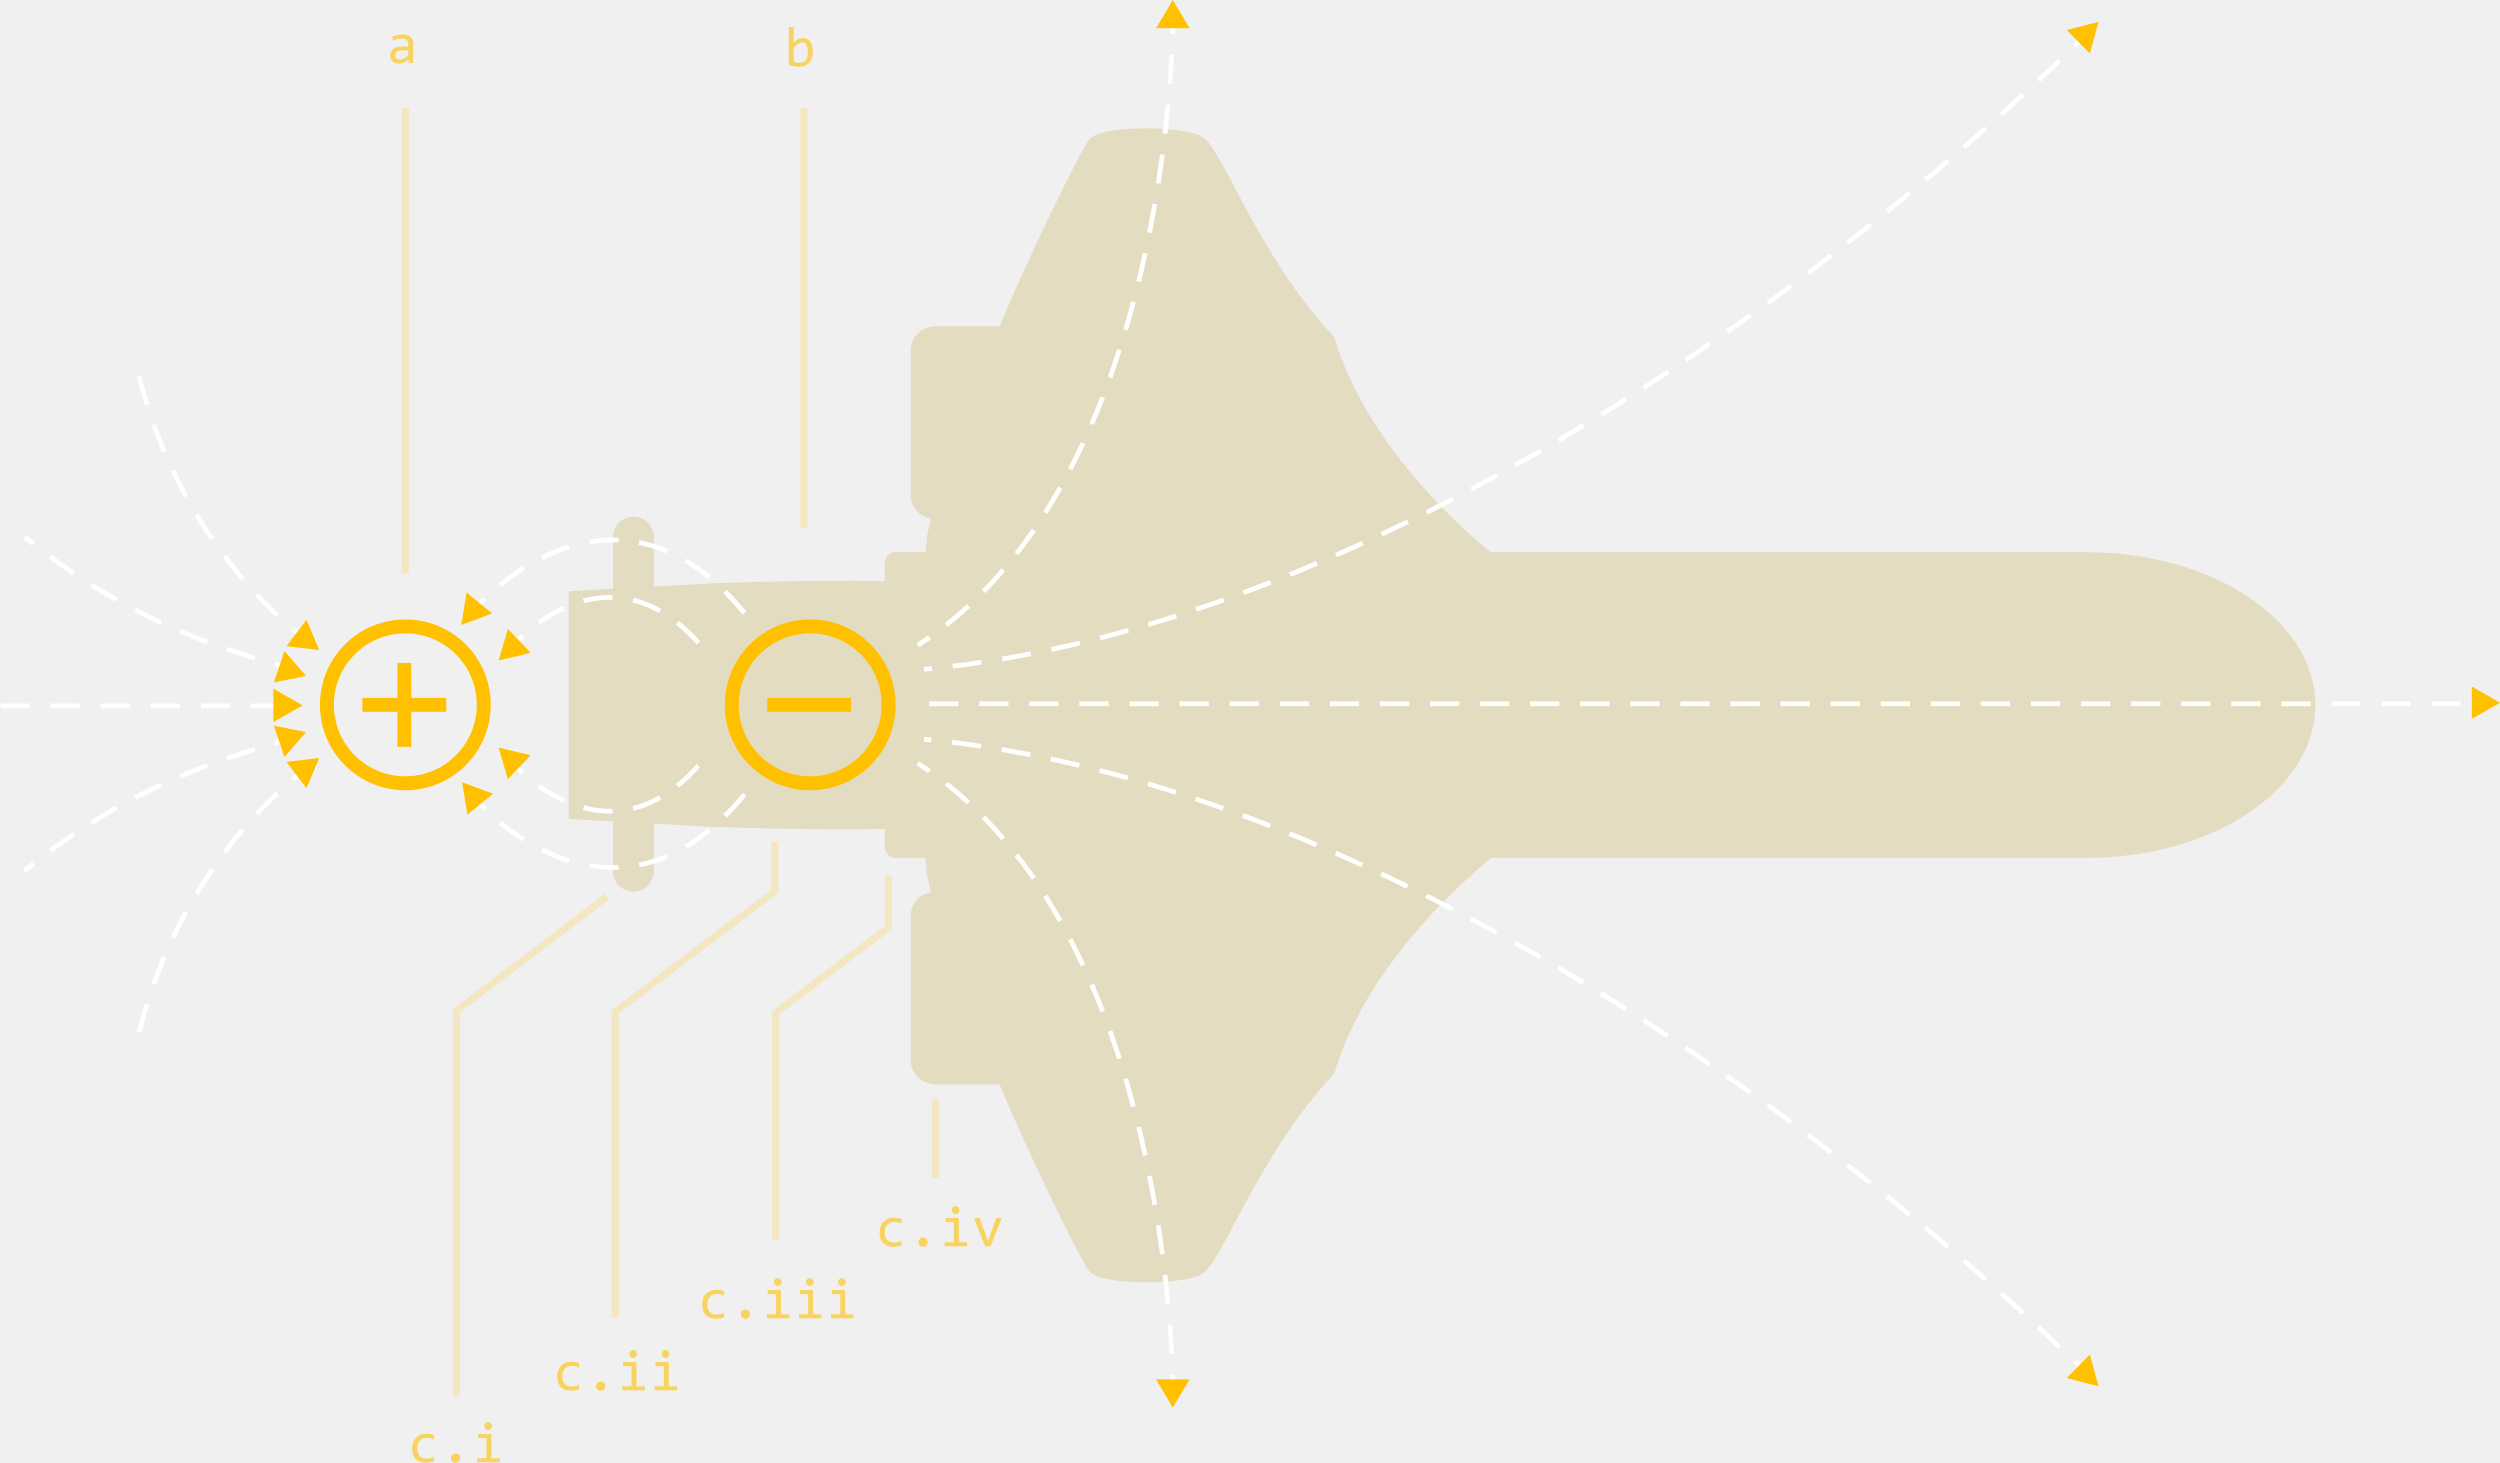
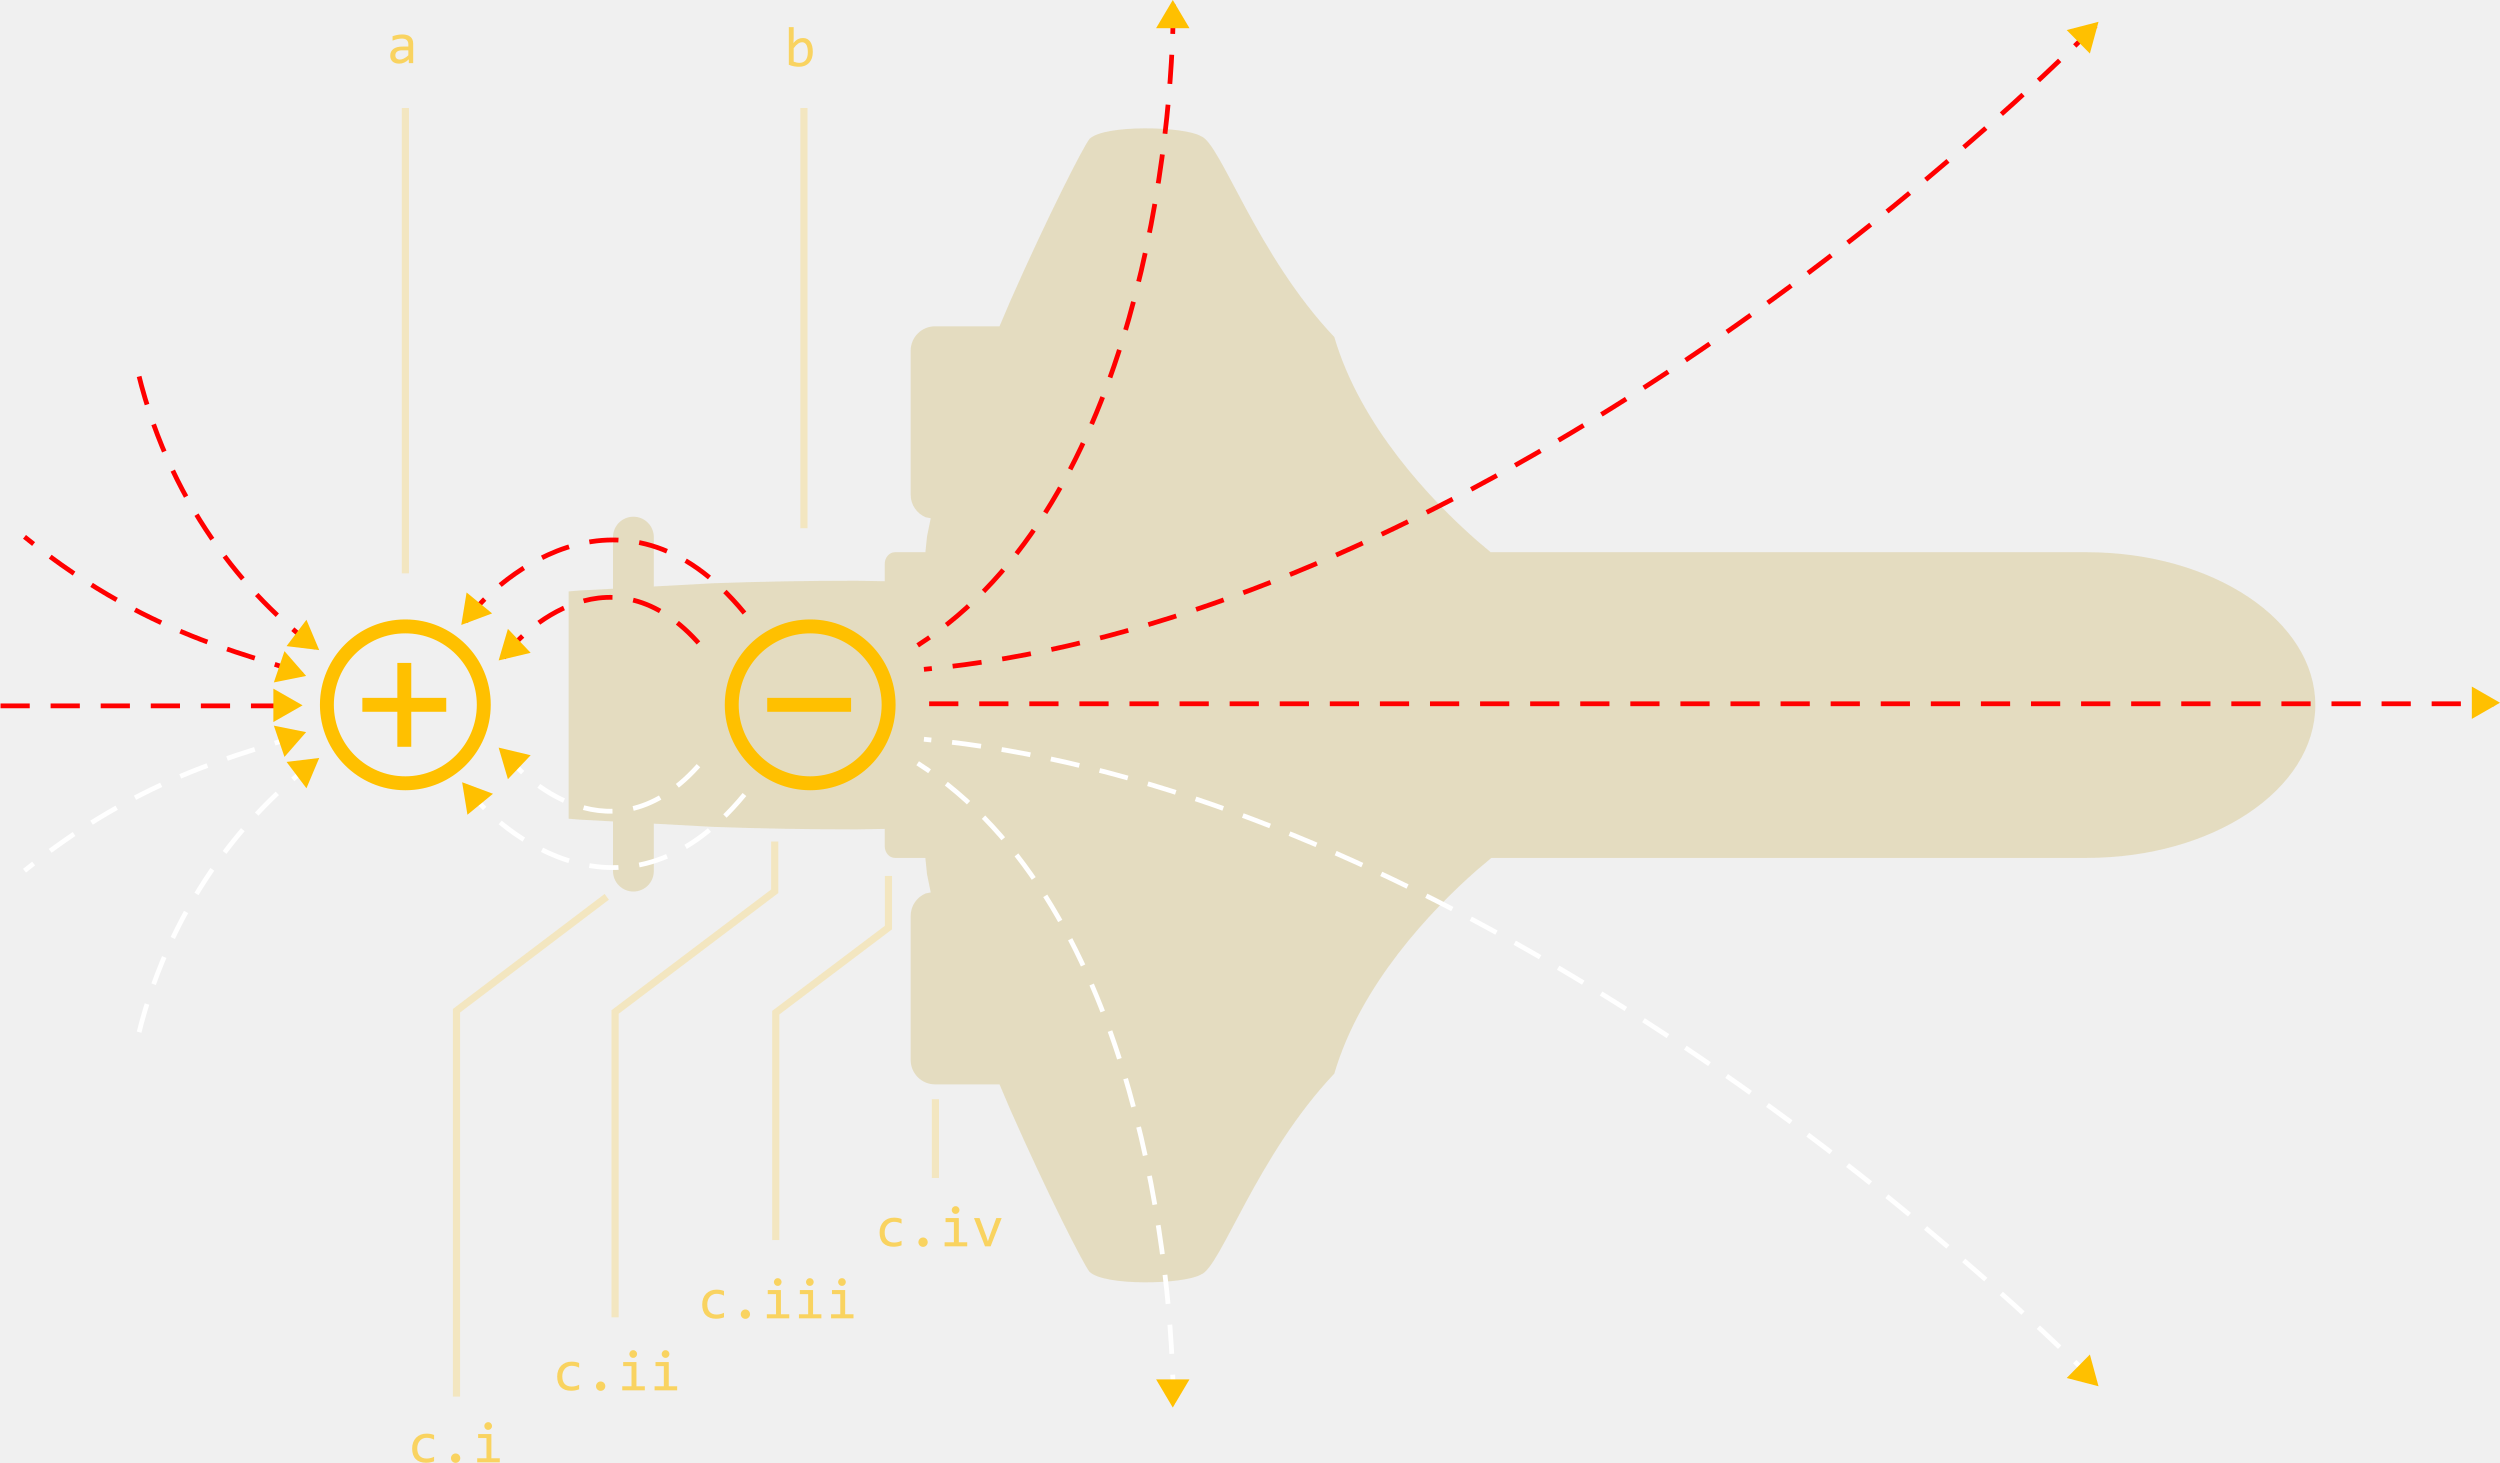
<svg xmlns="http://www.w3.org/2000/svg" width="2396" height="1402" xml:space="preserve" overflow="hidden">
  <style>
  .flux {
    stroke-dasharray: 28 20;
    animation: flux-move 6s linear infinite;
  }

  @keyframes flux-move {
    from { stroke-dashoffset: 0; }
    to   { stroke-dashoffset: -288; }
  }
</style>
  <defs>
    <clipPath id="clip0">
      <rect x="424" y="564" width="2396" height="1402" />
    </clipPath>
  </defs>
  <g clip-path="url(#clip0)" transform="translate(-424 -564)">
    <path d="M1167.5 1752.5 1167.5 1534.53 1275.5 1452.97 1275.5 1403.5" stroke="#FFC000" stroke-width="6.875" stroke-miterlimit="8" stroke-opacity="0.2" fill="none" fill-rule="evenodd" />
    <path d="M1013.5 1826.5 1013.5 1533.89 1166.5 1418.18 1166.5 1370.5" stroke="#FFC000" stroke-width="6.875" stroke-miterlimit="8" stroke-opacity="0.2" fill="none" fill-rule="evenodd" />
    <path d="M861.5 1902.5 861.5 1532.68 1005.5 1423.5" stroke="#FFC000" stroke-width="6.875" stroke-miterlimit="8" stroke-opacity="0.2" fill="none" fill-rule="evenodd" />
    <path d="M2643 1239.73C2643 1320.63 2544.92 1386.22 2423.94 1386.22L2423.86 1386.21 2423.82 1386.22 1853.31 1386.22 1839.43 1397.93C1795.42 1436.61 1727.78 1507.76 1702.82 1592.94 1628.37 1671.52 1593.75 1778.92 1575.06 1785.47 1566.92 1790.27 1543.7 1793.11 1520.76 1793 1497.82 1792.89 1475.17 1789.83 1468.16 1782.85 1462.19 1775.48 1427.7 1707.68 1392.49 1628.01L1381.94 1603.27 1320.17 1603.27C1307.25 1603.27 1296.78 1592.8 1296.78 1579.89L1296.78 1441.84C1296.78 1432.16 1302.67 1423.85 1311.06 1420.3L1316.02 1419.3 1312.47 1401.95 1310.85 1386.22 1281.69 1386.22C1276.29 1386.22 1271.92 1381.17 1271.92 1374.95L1271.92 1358.41 1244.58 1358.89C1197.55 1358.89 1151.65 1358.06 1107.31 1356.47L1050.61 1353.39 1050.61 1398.9C1050.61 1409.7 1041.85 1418.46 1031.05 1418.46 1020.25 1418.46 1011.49 1409.7 1011.49 1398.9L1011.49 1351.27 979.452 1349.53 969 1348.65 969 1130.82 979.452 1129.94 1011.49 1128.2 1011.49 1078.77C1011.49 1067.96 1020.25 1059.21 1031.05 1059.21 1041.85 1059.21 1050.61 1067.96 1050.61 1078.77L1050.61 1126.07 1107.31 1123C1151.65 1121.41 1197.55 1120.57 1244.58 1120.57L1271.92 1121.06 1271.92 1104.52C1271.92 1098.3 1276.29 1093.25 1281.69 1093.25L1310.9 1093.25 1312.47 1078.05 1316.02 1060.7 1311.06 1059.7C1302.67 1056.15 1296.78 1047.84 1296.78 1038.16L1296.78 900.11C1296.78 887.196 1307.25 876.728 1320.17 876.728L1381.94 876.728 1392.49 851.989C1427.7 772.319 1462.19 704.52 1468.16 697.153 1482.18 683.183 1558.78 684.929 1575.06 694.533 1593.75 701.082 1628.37 808.476 1702.82 887.057 1727.78 972.241 1795.42 1043.39 1839.43 1082.07L1852.68 1093.25 2423.82 1093.25 2423.86 1093.26 2423.94 1093.25C2544.92 1093.25 2643 1158.83 2643 1239.73Z" fill="#B88C00" fill-rule="evenodd" fill-opacity="0.2" />
    <path d="M812.5 667.5 812.5 1113.5" stroke="#FFC000" stroke-width="6.875" stroke-miterlimit="8" stroke-opacity="0.2" fill="none" fill-rule="evenodd" />
    <path d="M1194.5 667.5 1194.5 1070.26" stroke="#FFC000" stroke-width="6.875" stroke-miterlimit="8" stroke-opacity="0.2" fill="none" fill-rule="evenodd" />
    <path d="M0 0 0 75.47" stroke="#FFC000" stroke-width="6.875" stroke-miterlimit="8" stroke-opacity="0.2" fill="none" fill-rule="evenodd" transform="matrix(1 0 0 -1 1320.5 1692.97)" />
    <path d="M1192.73 604.48C1192.14 604.48 1191.54 604.573 1190.94 604.76 1190.33 604.947 1189.7 605.258 1189.05 605.693 1188.39 606.129 1187.71 606.707 1186.98 607.427 1186.26 608.147 1185.49 609.04 1184.66 610.107L1184.66 623.093C1185.58 623.449 1186.51 623.729 1187.45 623.933 1188.4 624.138 1189.3 624.24 1190.16 624.24 1191.23 624.24 1192.26 624.071 1193.23 623.733 1194.2 623.396 1195.06 622.831 1195.8 622.04 1196.54 621.249 1197.13 620.2 1197.57 618.893 1198.01 617.587 1198.23 615.964 1198.23 614.027 1198.23 612.622 1198.13 611.333 1197.92 610.16 1197.71 608.987 1197.39 607.982 1196.94 607.147 1196.5 606.311 1195.92 605.658 1195.23 605.187 1194.53 604.716 1193.7 604.48 1192.73 604.48ZM1180 590 1184.66 590 1184.66 600.373 1184.45 605.333C1185.79 603.538 1187.22 602.271 1188.75 601.534 1190.28 600.796 1191.92 600.427 1193.67 600.427 1195.21 600.427 1196.56 600.747 1197.72 601.387 1198.88 602.027 1199.85 602.929 1200.64 604.093 1201.43 605.258 1202.02 606.662 1202.41 608.307 1202.8 609.951 1203 611.787 1203 613.813 1203 616.035 1202.69 618.022 1202.08 619.773 1201.46 621.524 1200.58 623.009 1199.45 624.227 1198.31 625.444 1196.93 626.378 1195.31 627.026 1193.68 627.675 1191.85 628 1189.81 628 1188.22 628 1186.59 627.849 1184.93 627.547 1183.27 627.244 1181.63 626.764 1180 626.107Z" fill="#FFC000" fill-rule="evenodd" fill-opacity="0.6" />
    <path d="M809.478 612.212C808.327 612.212 807.335 612.328 806.502 612.562 805.67 612.795 804.988 613.127 804.456 613.558 803.925 613.989 803.531 614.505 803.274 615.106 803.017 615.707 802.889 616.385 802.889 617.138 802.889 617.659 802.969 618.157 803.128 618.633 803.287 619.108 803.544 619.53 803.898 619.898 804.253 620.266 804.713 620.558 805.28 620.773 805.847 620.988 806.538 621.096 807.353 621.096 808.415 621.096 809.633 620.769 811.006 620.114 812.379 619.458 813.827 618.422 815.35 617.004L815.35 612.212ZM809.584 597C811.196 597 812.649 597.18 813.942 597.539 815.235 597.898 816.329 598.445 817.223 599.181 818.118 599.917 818.804 600.841 819.282 601.954 819.761 603.067 820 604.377 820 605.885L820 624.516 815.855 624.516 815.749 620.881C814.296 622.335 812.822 623.385 811.325 624.031 809.828 624.677 808.256 625 806.608 625 805.085 625 803.783 624.802 802.703 624.408 801.622 624.013 800.732 623.47 800.033 622.779 799.333 622.088 798.819 621.276 798.491 620.342 798.164 619.409 798 618.395 798 617.3 798 614.59 798.996 612.467 800.989 610.933 802.982 609.398 805.926 608.631 809.823 608.631L815.35 608.631 815.35 606.262C815.35 604.664 814.845 603.385 813.836 602.425 812.826 601.465 811.285 600.985 809.212 600.985 807.707 600.985 806.223 601.155 804.762 601.497 803.301 601.837 801.791 602.322 800.232 602.95L800.232 598.723C800.816 598.508 801.467 598.297 802.185 598.091 802.902 597.884 803.659 597.7 804.456 597.539 805.253 597.377 806.086 597.247 806.954 597.148 807.822 597.05 808.699 597 809.584 597Z" fill="#FFC000" fill-rule="evenodd" fill-opacity="0.6" />
    <path d="M860.664 1957C861.274 1957 861.852 1957.12 862.399 1957.35 862.946 1957.59 863.421 1957.91 863.824 1958.32 864.228 1958.74 864.546 1959.22 864.779 1959.77 865.012 1960.32 865.129 1960.91 865.129 1961.54 865.129 1962.15 865.012 1962.73 864.779 1963.27 864.546 1963.81 864.228 1964.28 863.824 1964.69 863.421 1965.09 862.946 1965.41 862.399 1965.65 861.852 1965.88 861.274 1966 860.664 1966 860.036 1966 859.453 1965.88 858.915 1965.65 858.378 1965.41 857.907 1965.09 857.503 1964.69 857.1 1964.28 856.782 1963.81 856.549 1963.27 856.315 1962.73 856.199 1962.15 856.199 1961.54 856.199 1960.91 856.315 1960.32 856.549 1959.77 856.782 1959.22 857.1 1958.74 857.503 1958.32 857.907 1957.91 858.378 1957.59 858.915 1957.35 859.453 1957.12 860.036 1957 860.664 1957ZM882.235 1938.38 894.958 1938.38 894.958 1961.59 903 1961.59 903 1965.51 881.348 1965.51 881.348 1961.59 890.224 1961.59 890.224 1942.27 882.235 1942.27ZM832.61 1938C834.009 1938 835.318 1938.1 836.537 1938.3 837.756 1938.5 838.922 1938.82 840.034 1939.27L840.034 1943.76C838.868 1943.14 837.68 1942.7 836.47 1942.42 835.259 1942.14 834.009 1942 832.718 1942 831.516 1942 830.382 1942.23 829.315 1942.69 828.248 1943.15 827.311 1943.81 826.504 1944.68 825.698 1945.54 825.061 1946.59 824.595 1947.84 824.128 1949.08 823.895 1950.49 823.895 1952.05 823.895 1955.33 824.689 1957.79 826.276 1959.42 827.863 1961.05 830.064 1961.86 832.879 1961.86 834.152 1961.86 835.385 1961.72 836.577 1961.43 837.77 1961.14 838.922 1960.71 840.034 1960.14L840.034 1964.51C838.814 1964.98 837.564 1965.33 836.282 1965.55 835 1965.78 833.677 1965.89 832.314 1965.89 828.046 1965.89 824.761 1964.73 822.456 1962.41 820.152 1960.08 819 1956.68 819 1952.22 819 1950.07 819.332 1948.13 819.995 1946.38 820.659 1944.63 821.591 1943.14 822.793 1941.89 823.994 1940.65 825.429 1939.69 827.096 1939.01 828.764 1938.34 830.602 1938 832.61 1938ZM891.864 1927C892.385 1927 892.869 1927.09 893.317 1927.28 893.765 1927.47 894.155 1927.74 894.487 1928.08 894.819 1928.42 895.079 1928.82 895.267 1929.26 895.455 1929.7 895.549 1930.18 895.549 1930.7 895.549 1931.21 895.455 1931.68 895.267 1932.14 895.079 1932.59 894.819 1932.98 894.487 1933.32 894.155 1933.67 893.765 1933.93 893.317 1934.12 892.869 1934.31 892.385 1934.41 891.864 1934.41 891.345 1934.41 890.86 1934.31 890.412 1934.12 889.964 1933.93 889.574 1933.67 889.242 1933.32 888.91 1932.98 888.65 1932.59 888.462 1932.14 888.274 1931.68 888.18 1931.21 888.18 1930.7 888.18 1930.18 888.274 1929.7 888.462 1929.26 888.65 1928.82 888.91 1928.42 889.242 1928.08 889.574 1927.74 889.964 1927.47 890.412 1927.28 890.86 1927.09 891.345 1927 891.864 1927Z" fill="#FFC000" fill-rule="evenodd" fill-opacity="0.6" />
    <path d="M999.669 1888C1000.28 1888 1000.86 1888.12 1001.4 1888.35 1001.95 1888.59 1002.43 1888.91 1002.83 1889.32 1003.23 1889.74 1003.55 1890.22 1003.78 1890.77 1004.02 1891.32 1004.13 1891.91 1004.13 1892.54 1004.13 1893.15 1004.02 1893.73 1003.78 1894.27 1003.55 1894.81 1003.23 1895.28 1002.83 1895.69 1002.43 1896.09 1001.95 1896.41 1001.4 1896.65 1000.86 1896.88 1000.28 1897 999.669 1897 999.041 1897 998.459 1896.88 997.921 1896.65 997.382 1896.41 996.912 1896.09 996.508 1895.69 996.105 1895.28 995.786 1894.81 995.553 1894.27 995.32 1893.73 995.204 1893.15 995.204 1892.54 995.204 1891.91 995.32 1891.32 995.553 1890.77 995.786 1890.22 996.105 1889.74 996.508 1889.32 996.912 1888.91 997.382 1888.59 997.921 1888.35 998.459 1888.12 999.041 1888 999.669 1888ZM1052.23 1869.38 1064.96 1869.38 1064.96 1892.59 1073 1892.59 1073 1896.51 1051.35 1896.51 1051.35 1892.59 1060.22 1892.59 1060.22 1873.27 1052.23 1873.27ZM1021.24 1869.38 1033.97 1869.38 1033.97 1892.59 1042.01 1892.59 1042.01 1896.51 1020.36 1896.51 1020.36 1892.59 1029.23 1892.59 1029.23 1873.27 1021.24 1873.27ZM971.612 1869C973.011 1869 974.32 1869.1 975.539 1869.3 976.759 1869.5 977.924 1869.82 979.036 1870.27L979.036 1874.76C977.871 1874.14 976.683 1873.7 975.472 1873.42 974.261 1873.14 973.011 1873 971.719 1873 970.518 1873 969.384 1873.23 968.316 1873.69 967.249 1874.15 966.312 1874.81 965.505 1875.68 964.698 1876.54 964.062 1877.59 963.595 1878.84 963.129 1880.08 962.896 1881.49 962.896 1883.05 962.896 1886.33 963.69 1888.79 965.277 1890.42 966.864 1892.05 969.065 1892.87 971.881 1892.87 973.154 1892.87 974.387 1892.72 975.58 1892.43 976.772 1892.14 977.924 1891.71 979.036 1891.14L979.036 1895.51C977.817 1895.98 976.566 1896.33 975.284 1896.55 974.001 1896.78 972.679 1896.89 971.316 1896.89 967.048 1896.89 963.761 1895.73 961.457 1893.41 959.152 1891.08 958 1887.68 958 1883.22 958 1881.07 958.332 1879.13 958.995 1877.38 959.659 1875.63 960.592 1874.14 961.793 1872.89 962.995 1871.65 964.429 1870.69 966.097 1870.01 967.765 1869.34 969.603 1869 971.612 1869ZM1061.86 1858C1062.38 1858 1062.87 1858.09 1063.32 1858.28 1063.76 1858.47 1064.15 1858.74 1064.49 1859.08 1064.82 1859.42 1065.08 1859.82 1065.27 1860.26 1065.45 1860.7 1065.55 1861.18 1065.55 1861.7 1065.55 1862.21 1065.45 1862.68 1065.27 1863.13 1065.08 1863.59 1064.82 1863.98 1064.49 1864.32 1064.15 1864.67 1063.76 1864.93 1063.32 1865.12 1062.87 1865.31 1062.38 1865.41 1061.86 1865.41 1061.34 1865.41 1060.86 1865.31 1060.41 1865.12 1059.96 1864.93 1059.57 1864.67 1059.24 1864.32 1058.91 1863.98 1058.65 1863.59 1058.46 1863.13 1058.27 1862.68 1058.18 1862.21 1058.18 1861.7 1058.18 1861.18 1058.27 1860.7 1058.46 1860.26 1058.65 1859.82 1058.91 1859.42 1059.24 1859.08 1059.57 1858.74 1059.96 1858.47 1060.41 1858.28 1060.86 1858.09 1061.34 1858 1061.86 1858ZM1030.87 1858C1031.39 1858 1031.88 1858.09 1032.33 1858.28 1032.77 1858.47 1033.16 1858.74 1033.5 1859.08 1033.83 1859.42 1034.09 1859.82 1034.28 1860.26 1034.46 1860.7 1034.56 1861.18 1034.56 1861.7 1034.56 1862.21 1034.46 1862.68 1034.28 1863.13 1034.09 1863.59 1033.83 1863.98 1033.5 1864.32 1033.16 1864.67 1032.77 1864.93 1032.33 1865.12 1031.88 1865.31 1031.39 1865.41 1030.87 1865.41 1030.35 1865.41 1029.87 1865.31 1029.42 1865.12 1028.97 1864.93 1028.58 1864.67 1028.25 1864.32 1027.92 1863.98 1027.66 1863.59 1027.47 1863.13 1027.28 1862.68 1027.19 1862.21 1027.19 1861.7 1027.19 1861.18 1027.28 1860.7 1027.47 1860.26 1027.66 1859.82 1027.92 1859.42 1028.25 1859.08 1028.58 1858.74 1028.97 1858.47 1029.42 1858.28 1029.87 1858.09 1030.35 1858 1030.87 1858Z" fill="#FFC000" fill-rule="evenodd" fill-opacity="0.6" />
    <path d="M1138.39 1819C1138.99 1819 1139.57 1819.12 1140.11 1819.35 1140.65 1819.59 1141.13 1819.91 1141.53 1820.32 1141.93 1820.74 1142.24 1821.22 1142.47 1821.77 1142.71 1822.32 1142.82 1822.91 1142.82 1823.54 1142.82 1824.15 1142.71 1824.73 1142.47 1825.27 1142.24 1825.81 1141.93 1826.28 1141.53 1826.69 1141.13 1827.09 1140.65 1827.41 1140.11 1827.65 1139.57 1827.88 1138.99 1828 1138.39 1828 1137.76 1828 1137.18 1827.88 1136.65 1827.65 1136.12 1827.41 1135.65 1827.09 1135.25 1826.69 1134.85 1826.28 1134.53 1825.81 1134.3 1825.27 1134.07 1824.73 1133.95 1824.15 1133.95 1823.54 1133.95 1822.91 1134.07 1822.32 1134.3 1821.77 1134.53 1821.22 1134.85 1820.74 1135.25 1820.32 1135.65 1819.91 1136.12 1819.59 1136.65 1819.35 1137.18 1819.12 1137.76 1819 1138.39 1819ZM1221.37 1800.38 1234.01 1800.38 1234.01 1823.59 1242 1823.59 1242 1827.51 1220.49 1827.51 1220.49 1823.59 1229.31 1823.59 1229.31 1804.27 1221.37 1804.27ZM1190.59 1800.38 1203.23 1800.38 1203.23 1823.59 1211.22 1823.59 1211.22 1827.51 1189.71 1827.51 1189.71 1823.59 1198.53 1823.59 1198.53 1804.27 1190.59 1804.27ZM1159.81 1800.38 1172.45 1800.38 1172.45 1823.59 1180.44 1823.59 1180.44 1827.51 1158.93 1827.51 1158.93 1823.59 1167.75 1823.59 1167.75 1804.27 1159.81 1804.27ZM1110.52 1800C1111.91 1800 1113.21 1800.1 1114.42 1800.3 1115.63 1800.5 1116.79 1800.82 1117.89 1801.27L1117.89 1805.76C1116.74 1805.14 1115.56 1804.7 1114.35 1804.42 1113.15 1804.14 1111.91 1804 1110.63 1804 1109.43 1804 1108.31 1804.23 1107.25 1804.69 1106.19 1805.15 1105.26 1805.81 1104.45 1806.68 1103.65 1807.54 1103.02 1808.59 1102.56 1809.84 1102.09 1811.08 1101.86 1812.49 1101.86 1814.05 1101.86 1817.33 1102.65 1819.79 1104.23 1821.42 1105.8 1823.05 1107.99 1823.86 1110.79 1823.86 1112.05 1823.86 1113.28 1823.72 1114.46 1823.43 1115.64 1823.14 1116.79 1822.71 1117.89 1822.14L1117.89 1826.51C1116.68 1826.98 1115.44 1827.33 1114.17 1827.55 1112.89 1827.78 1111.58 1827.89 1110.23 1827.89 1105.99 1827.89 1102.72 1826.73 1100.43 1824.41 1098.14 1822.08 1097 1818.68 1097 1814.22 1097 1812.07 1097.33 1810.13 1097.99 1808.38 1098.65 1806.63 1099.57 1805.14 1100.77 1803.89 1101.96 1802.65 1103.39 1801.69 1105.04 1801.01 1106.7 1800.34 1108.52 1800 1110.52 1800ZM1230.94 1789C1231.46 1789 1231.94 1789.09 1232.38 1789.28 1232.83 1789.47 1233.21 1789.74 1233.54 1790.08 1233.87 1790.42 1234.13 1790.82 1234.32 1791.26 1234.51 1791.7 1234.6 1792.18 1234.6 1792.7 1234.6 1793.21 1234.51 1793.68 1234.32 1794.13 1234.13 1794.59 1233.87 1794.98 1233.54 1795.32 1233.21 1795.67 1232.83 1795.93 1232.38 1796.12 1231.94 1796.31 1231.46 1796.41 1230.94 1796.41 1230.42 1796.41 1229.94 1796.31 1229.5 1796.12 1229.05 1795.93 1228.66 1795.67 1228.33 1795.32 1228 1794.98 1227.75 1794.59 1227.56 1794.13 1227.37 1793.68 1227.28 1793.21 1227.28 1792.7 1227.28 1792.18 1227.37 1791.7 1227.56 1791.26 1227.75 1790.82 1228 1790.42 1228.33 1790.08 1228.66 1789.74 1229.05 1789.47 1229.5 1789.28 1229.94 1789.09 1230.42 1789 1230.94 1789ZM1200.16 1789C1200.68 1789 1201.16 1789.09 1201.6 1789.28 1202.05 1789.47 1202.43 1789.74 1202.76 1790.08 1203.09 1790.42 1203.35 1790.82 1203.54 1791.26 1203.73 1791.7 1203.82 1792.18 1203.82 1792.7 1203.82 1793.21 1203.73 1793.68 1203.54 1794.13 1203.35 1794.59 1203.09 1794.98 1202.76 1795.32 1202.43 1795.67 1202.05 1795.93 1201.6 1796.12 1201.16 1796.31 1200.68 1796.41 1200.16 1796.41 1199.64 1796.41 1199.16 1796.31 1198.72 1796.12 1198.27 1795.93 1197.88 1795.67 1197.55 1795.32 1197.22 1794.98 1196.97 1794.59 1196.78 1794.13 1196.59 1793.68 1196.5 1793.21 1196.5 1792.7 1196.5 1792.18 1196.59 1791.7 1196.78 1791.26 1196.97 1790.82 1197.22 1790.42 1197.55 1790.08 1197.88 1789.74 1198.27 1789.47 1198.72 1789.28 1199.16 1789.09 1199.64 1789 1200.16 1789ZM1169.38 1789C1169.9 1789 1170.38 1789.09 1170.82 1789.28 1171.27 1789.47 1171.66 1789.74 1171.98 1790.08 1172.31 1790.42 1172.57 1790.82 1172.76 1791.26 1172.95 1791.7 1173.04 1792.18 1173.04 1792.7 1173.04 1793.21 1172.95 1793.68 1172.76 1794.13 1172.57 1794.59 1172.31 1794.98 1171.98 1795.32 1171.66 1795.67 1171.27 1795.93 1170.82 1796.12 1170.38 1796.31 1169.9 1796.41 1169.38 1796.41 1168.86 1796.41 1168.38 1796.31 1167.94 1796.12 1167.49 1795.93 1167.1 1795.67 1166.77 1795.32 1166.45 1794.98 1166.19 1794.59 1166 1794.13 1165.81 1793.68 1165.72 1793.21 1165.72 1792.7 1165.72 1792.18 1165.81 1791.7 1166 1791.26 1166.19 1790.82 1166.45 1790.42 1166.77 1790.08 1167.1 1789.74 1167.49 1789.47 1167.94 1789.28 1168.38 1789.09 1168.86 1789 1169.38 1789Z" fill="#FFC000" fill-rule="evenodd" fill-opacity="0.6" />
    <path d="M1308.65 1750C1309.26 1750 1309.84 1750.12 1310.39 1750.35 1310.93 1750.59 1311.41 1750.91 1311.81 1751.32 1312.22 1751.74 1312.53 1752.22 1312.77 1752.77 1313 1753.32 1313.12 1753.91 1313.12 1754.54 1313.12 1755.15 1313 1755.73 1312.77 1756.27 1312.53 1756.81 1312.22 1757.28 1311.81 1757.69 1311.41 1758.09 1310.93 1758.41 1310.39 1758.65 1309.84 1758.88 1309.26 1759 1308.65 1759 1308.03 1759 1307.44 1758.88 1306.91 1758.65 1306.37 1758.41 1305.9 1758.09 1305.49 1757.69 1305.09 1757.28 1304.77 1756.81 1304.54 1756.27 1304.31 1755.73 1304.19 1755.15 1304.19 1754.54 1304.19 1753.91 1304.31 1753.32 1304.54 1752.77 1304.77 1752.22 1305.09 1751.74 1305.49 1751.32 1305.9 1750.91 1306.37 1750.59 1306.91 1750.35 1307.44 1750.12 1308.03 1750 1308.65 1750ZM1357.46 1731.38 1362.78 1731.38 1369.4 1749.32 1370.82 1753.7 1372.3 1749.22 1378.86 1731.38 1384 1731.38 1373.41 1758.51 1368.03 1758.51ZM1330.22 1731.38 1342.94 1731.38 1342.94 1754.59 1350.98 1754.59 1350.98 1758.51 1329.33 1758.51 1329.33 1754.59 1338.21 1754.59 1338.21 1735.27 1330.22 1735.27ZM1280.61 1731C1282 1731 1283.31 1731.1 1284.53 1731.3 1285.75 1731.5 1286.92 1731.82 1288.03 1732.27L1288.03 1736.76C1286.86 1736.14 1285.68 1735.7 1284.47 1735.42 1283.26 1735.14 1282 1735 1280.71 1735 1279.51 1735 1278.38 1735.23 1277.31 1735.69 1276.25 1736.15 1275.31 1736.81 1274.5 1737.68 1273.7 1738.54 1273.06 1739.59 1272.59 1740.84 1272.13 1742.08 1271.89 1743.49 1271.89 1745.05 1271.89 1748.33 1272.69 1750.79 1274.27 1752.42 1275.86 1754.05 1278.06 1754.86 1280.88 1754.86 1282.15 1754.86 1283.38 1754.72 1284.57 1754.43 1285.77 1754.14 1286.92 1753.71 1288.03 1753.14L1288.03 1757.51C1286.81 1757.98 1285.56 1758.33 1284.28 1758.55 1283 1758.78 1281.67 1758.89 1280.31 1758.89 1276.04 1758.89 1272.76 1757.73 1270.46 1755.41 1268.15 1753.08 1267 1749.68 1267 1745.22 1267 1743.07 1267.33 1741.13 1267.99 1739.38 1268.66 1737.63 1269.59 1736.14 1270.79 1734.89 1271.99 1733.65 1273.43 1732.69 1275.09 1732.01 1276.76 1731.34 1278.6 1731 1280.61 1731ZM1339.85 1720C1340.37 1720 1340.85 1720.09 1341.3 1720.28 1341.75 1720.47 1342.14 1720.74 1342.47 1721.08 1342.8 1721.42 1343.06 1721.82 1343.25 1722.26 1343.44 1722.7 1343.53 1723.18 1343.53 1723.7 1343.53 1724.21 1343.44 1724.68 1343.25 1725.14 1343.06 1725.59 1342.8 1725.98 1342.47 1726.32 1342.14 1726.67 1341.75 1726.93 1341.3 1727.12 1340.85 1727.31 1340.37 1727.41 1339.85 1727.41 1339.33 1727.41 1338.84 1727.31 1338.39 1727.12 1337.95 1726.93 1337.56 1726.67 1337.22 1726.32 1336.89 1725.98 1336.63 1725.59 1336.44 1725.14 1336.26 1724.68 1336.16 1724.21 1336.16 1723.7 1336.16 1723.18 1336.26 1722.7 1336.44 1722.26 1336.63 1721.82 1336.89 1721.42 1337.22 1721.08 1337.56 1720.74 1337.95 1720.47 1338.39 1720.28 1338.84 1720.09 1339.33 1720 1339.85 1720Z" fill="#FFC000" fill-rule="evenodd" fill-opacity="0.6" />
-     <path class="flux" d="M1314.5 1238.5 2814.36 1238.5" stroke="#FFFFFF" stroke-width="4.583" stroke-miterlimit="8" fill="none" fill-rule="evenodd" />
-     <path class="flux" d="M424.5 1240.5 710.287 1240.5" stroke="#FFFFFF" stroke-width="4.583" stroke-miterlimit="8" fill="none" fill-rule="evenodd" />
-     <path class="flux" d="M870.5 1159.5C891.212 1126.99 1018 1006.2 1137.5 1151.51" stroke="#FFFFFF" stroke-width="4.583" stroke-miterlimit="8" fill="none" fill-rule="evenodd" />
-     <path class="flux" d="M906.5 1194.5C921.549 1170.33 1013.67 1080.51 1100.5 1188.56" stroke="#FFFFFF" stroke-width="4.583" stroke-miterlimit="8" fill="none" fill-rule="evenodd" />
-     <path class="flux" d="M726.5 1184.5C662.309 1136.95 583.137 1045.72 553.5 908.5" stroke="#FFFFFF" stroke-width="4.583" stroke-miterlimit="8" fill="none" fill-rule="evenodd" />
-     <path class="flux" d="M713.5 1210.5C683.827 1194.49 573.964 1181.34 447.5 1078.5" stroke="#FFFFFF" stroke-width="4.583" stroke-miterlimit="8" fill="none" fill-rule="evenodd" />
-     <path class="flux" d="M2432.5 588.5C2172.44 845.562 1726.51 1166.59 1309.5 1205.5" stroke="#FFFFFF" stroke-width="4.583" stroke-miterlimit="8" fill="none" fill-rule="evenodd" />
-     <path class="flux" d="M1548.5 568.5C1548.11 688.567 1517.29 1045.09 1303.5 1182.5" stroke="#FFFFFF" stroke-width="4.583" stroke-miterlimit="8" fill="none" fill-rule="evenodd" />
+     <path class="flux" d="M1314.5 1238.5 2814.36 1238.5" stroke="#FF0000" stroke-width="4.583" stroke-miterlimit="8" fill="none" fill-rule="evenodd" />
+     <path class="flux" d="M424.5 1240.5 710.287 1240.5" stroke="#FF0000" stroke-width="4.583" stroke-miterlimit="8" fill="none" fill-rule="evenodd" />
+     <path class="flux" d="M870.5 1159.5C891.212 1126.99 1018 1006.2 1137.5 1151.51" stroke="#FF0000" stroke-width="4.583" stroke-miterlimit="8" fill="none" fill-rule="evenodd" />
+     <path class="flux" d="M906.5 1194.5C921.549 1170.33 1013.67 1080.51 1100.5 1188.56" stroke="#FF0000" stroke-width="4.583" stroke-miterlimit="8" fill="none" fill-rule="evenodd" />
+     <path class="flux" d="M726.5 1184.5C662.309 1136.95 583.137 1045.72 553.5 908.5" stroke="#FF0000" stroke-width="4.583" stroke-miterlimit="8" fill="none" fill-rule="evenodd" />
+     <path class="flux" d="M713.5 1210.5C683.827 1194.49 573.964 1181.34 447.5 1078.5" stroke="#FF0000" stroke-width="4.583" stroke-miterlimit="8" fill="none" fill-rule="evenodd" />
+     <path class="flux" d="M2432.5 588.5C2172.44 845.562 1726.51 1166.59 1309.5 1205.5" stroke="#FF0000" stroke-width="4.583" stroke-miterlimit="8" fill="none" fill-rule="evenodd" />
+     <path class="flux" d="M1548.5 568.5C1548.11 688.567 1517.29 1045.09 1303.5 1182.5" stroke="#FF0000" stroke-width="4.583" stroke-miterlimit="8" fill="none" fill-rule="evenodd" />
    <g>
      <g>
        <g>
          <path d="M1200.5 1162.31C1157.86 1162.3 1123.28 1196.86 1123.27 1239.5 1123.26 1282.14 1157.81 1316.72 1200.46 1316.73 1243.1 1316.74 1277.68 1282.19 1277.69 1239.54 1277.69 1239.54 1277.69 1239.53 1277.69 1239.52 1277.71 1196.9 1243.18 1162.33 1200.56 1162.31 1200.54 1162.31 1200.52 1162.31 1200.5 1162.31ZM1200.5 1312.67C1160.1 1312.68 1127.34 1279.94 1127.33 1239.54 1127.32 1199.14 1160.06 1166.39 1200.46 1166.37 1240.85 1166.36 1273.61 1199.1 1273.62 1239.5 1273.62 1239.51 1273.62 1239.52 1273.62 1239.53 1273.58 1279.9 1240.87 1312.62 1200.5 1312.67Z" stroke="#FFC000" stroke-width="9.286" fill="#FFC000" />
          <path d="M1163.94 1237.47 1235.03 1237.47 1235.03 1241.53 1163.94 1241.53Z" stroke="#FFC000" stroke-width="9.286" fill="#FFC000" />
        </g>
      </g>
    </g>
    <g>
      <g>
        <g>
          <path d="M812.5 1162.31C769.858 1162.3 735.28 1196.86 735.268 1239.5 735.255 1282.14 769.813 1316.72 812.455 1316.73 855.097 1316.74 889.675 1282.19 889.687 1239.54 889.687 1239.54 889.687 1239.53 889.687 1239.52 889.71 1196.9 855.179 1162.33 812.561 1162.31 812.541 1162.31 812.52 1162.31 812.5 1162.31ZM812.5 1312.67C772.102 1312.68 739.343 1279.94 739.33 1239.54 739.318 1199.14 772.057 1166.39 812.455 1166.37 852.853 1166.36 885.613 1199.1 885.625 1239.5 885.625 1239.51 885.625 1239.52 885.625 1239.53 885.585 1279.9 852.873 1312.62 812.5 1312.67Z" stroke="#FFC000" stroke-width="9.286" fill="#FFC000" />
          <path d="M813.516 1203.98 809.453 1203.98 809.453 1237.47 775.938 1237.47 775.938 1241.53 809.453 1241.53 809.453 1275.08 813.516 1275.08 813.516 1241.53 847.031 1241.53 847.031 1237.47 813.516 1237.47 813.516 1203.98Z" stroke="#FFC000" stroke-width="9.286" fill="#FFC000" />
        </g>
      </g>
    </g>
    <path class="flux" d="M78 267C45.495 246.288-75.304 119.501 70.01 0" stroke="#FFFFFF" stroke-width="4.583" stroke-miterlimit="8" fill="none" fill-rule="evenodd" transform="matrix(-1.83697e-16 -1 -1 1.83697e-16 1137.5 1395.5)" />
    <path class="flux" d="M58 194C33.83 178.951-55.995 86.828 52.058 0" stroke="#FFFFFF" stroke-width="4.583" stroke-miterlimit="8" fill="none" fill-rule="evenodd" transform="matrix(-1.83697e-16 -1 -1 1.83697e-16 1100.5 1341.5)" />
    <path class="flux" d="M173 276C108.809 228.446 29.637 137.221 0 0" stroke="#FFFFFF" stroke-width="4.583" stroke-miterlimit="8" fill="none" fill-rule="evenodd" transform="matrix(1 0 0 -1 553.5 1569.5)" />
    <path class="flux" d="M266 132C236.326 115.994 126.464 102.836 0 0" stroke="#FFFFFF" stroke-width="4.583" stroke-miterlimit="8" fill="none" fill-rule="evenodd" transform="matrix(1 0 0 -1 447.5 1398.5)" />
    <path class="flux" d="M616 1123C359.355 862.939 38.847 417.015 0 0" stroke="#FFFFFF" stroke-width="4.583" stroke-miterlimit="8" fill="none" fill-rule="evenodd" transform="matrix(6.12323e-17 1 1 -6.12323e-17 1309.5 1272.5)" />
    <path class="flux" d="M614 245C493.933 244.609 137.414 213.792 0 0" stroke="#FFFFFF" stroke-width="4.583" stroke-miterlimit="8" fill="none" fill-rule="evenodd" transform="matrix(6.12323e-17 1 1 -6.12323e-17 1303.5 1295.5)" />
    <path d="M1532 591 1548 564 1564 591Z" fill="#FFC000" fill-rule="evenodd" />
    <path d="M2404.69 592.797 2435.24 584.881 2426.94 615.323Z" fill="#FFC000" fill-rule="evenodd" />
    <path d="M2793 1222 2820 1237.5 2793 1253Z" fill="#FFC000" fill-rule="evenodd" />
    <path d="M895.643 1151.9 866.089 1162.95 871.175 1131.81Z" fill="#FFC000" fill-rule="evenodd" />
    <path d="M932.585 1189.65 901.893 1196.97 910.783 1166.7Z" fill="#FFC000" fill-rule="evenodd" />
    <path d="M686 1224 714 1240 686 1256Z" fill="#FFC000" fill-rule="evenodd" />
    <path d="M696.637 1188.05 717.389 1211.81 686.456 1218.03Z" fill="#FFC000" fill-rule="evenodd" />
    <path d="M717.698 1157.98 729.947 1187.06 698.626 1183.25Z" fill="#FFC000" fill-rule="evenodd" />
    <path d="M0 27 16 0 32 27Z" fill="#FFC000" fill-rule="evenodd" transform="matrix(1 0 0 -1 1532 1913)" />
    <path d="M0 27.293 15.83 0 31.66 27.293Z" fill="#FFC000" fill-rule="evenodd" transform="matrix(0.702707 -0.71148 -0.71148 -0.702707 2424.11 1903.86)" />
    <path d="M0 27.293 15.83 0 31.66 27.293Z" fill="#FFC000" fill-rule="evenodd" transform="matrix(-0.772855 0.634583 0.634583 0.772855 879.142 1303.66)" />
    <path d="M0 27.293 15.83 0 31.66 27.293Z" fill="#FFC000" fill-rule="evenodd" transform="matrix(-0.688629 0.725114 0.725114 0.688629 912.794 1269.03)" />
    <path d="M0 27.293 15.83 0 31.66 27.293Z" fill="#FFC000" fill-rule="evenodd" transform="matrix(-0.321579 -0.946883 -0.946883 0.321579 722.48 1280.66)" />
    <path d="M0 27.293 15.83 0 31.66 27.293Z" fill="#FFC000" fill-rule="evenodd" transform="matrix(-0.602418 -0.79818 -0.79818 0.602418 739.483 1303.05)" />
  </g>
</svg>
